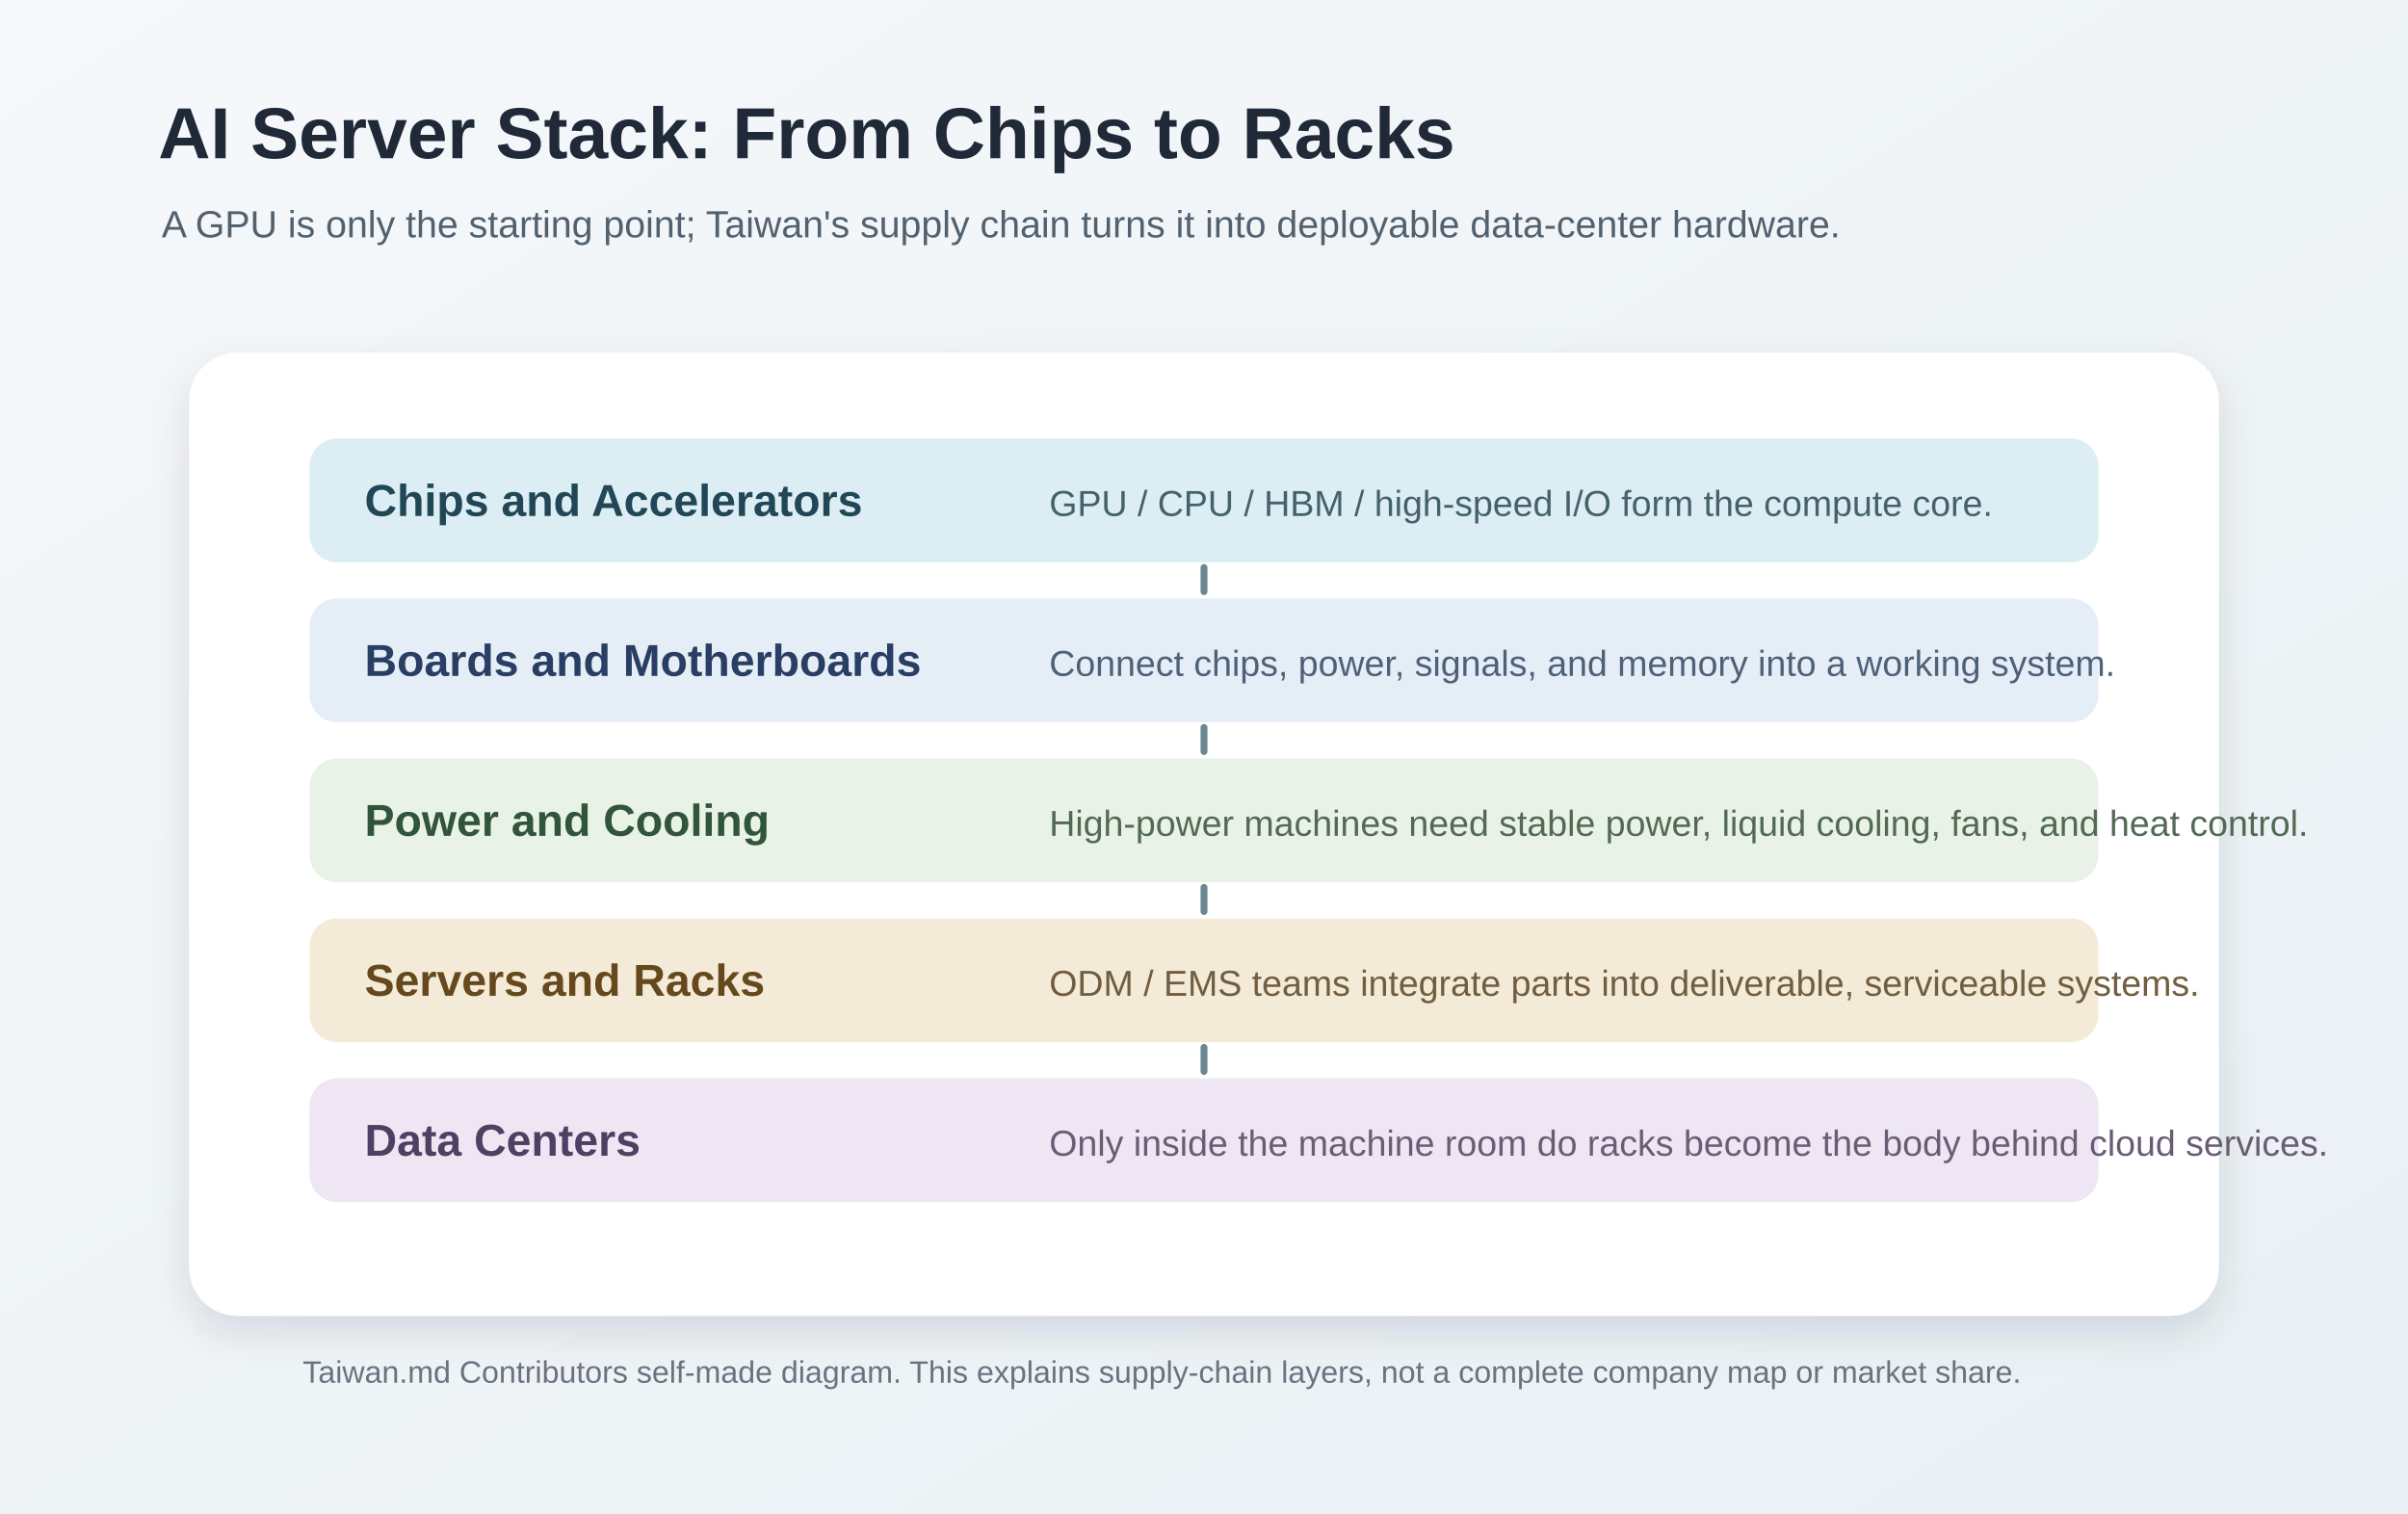
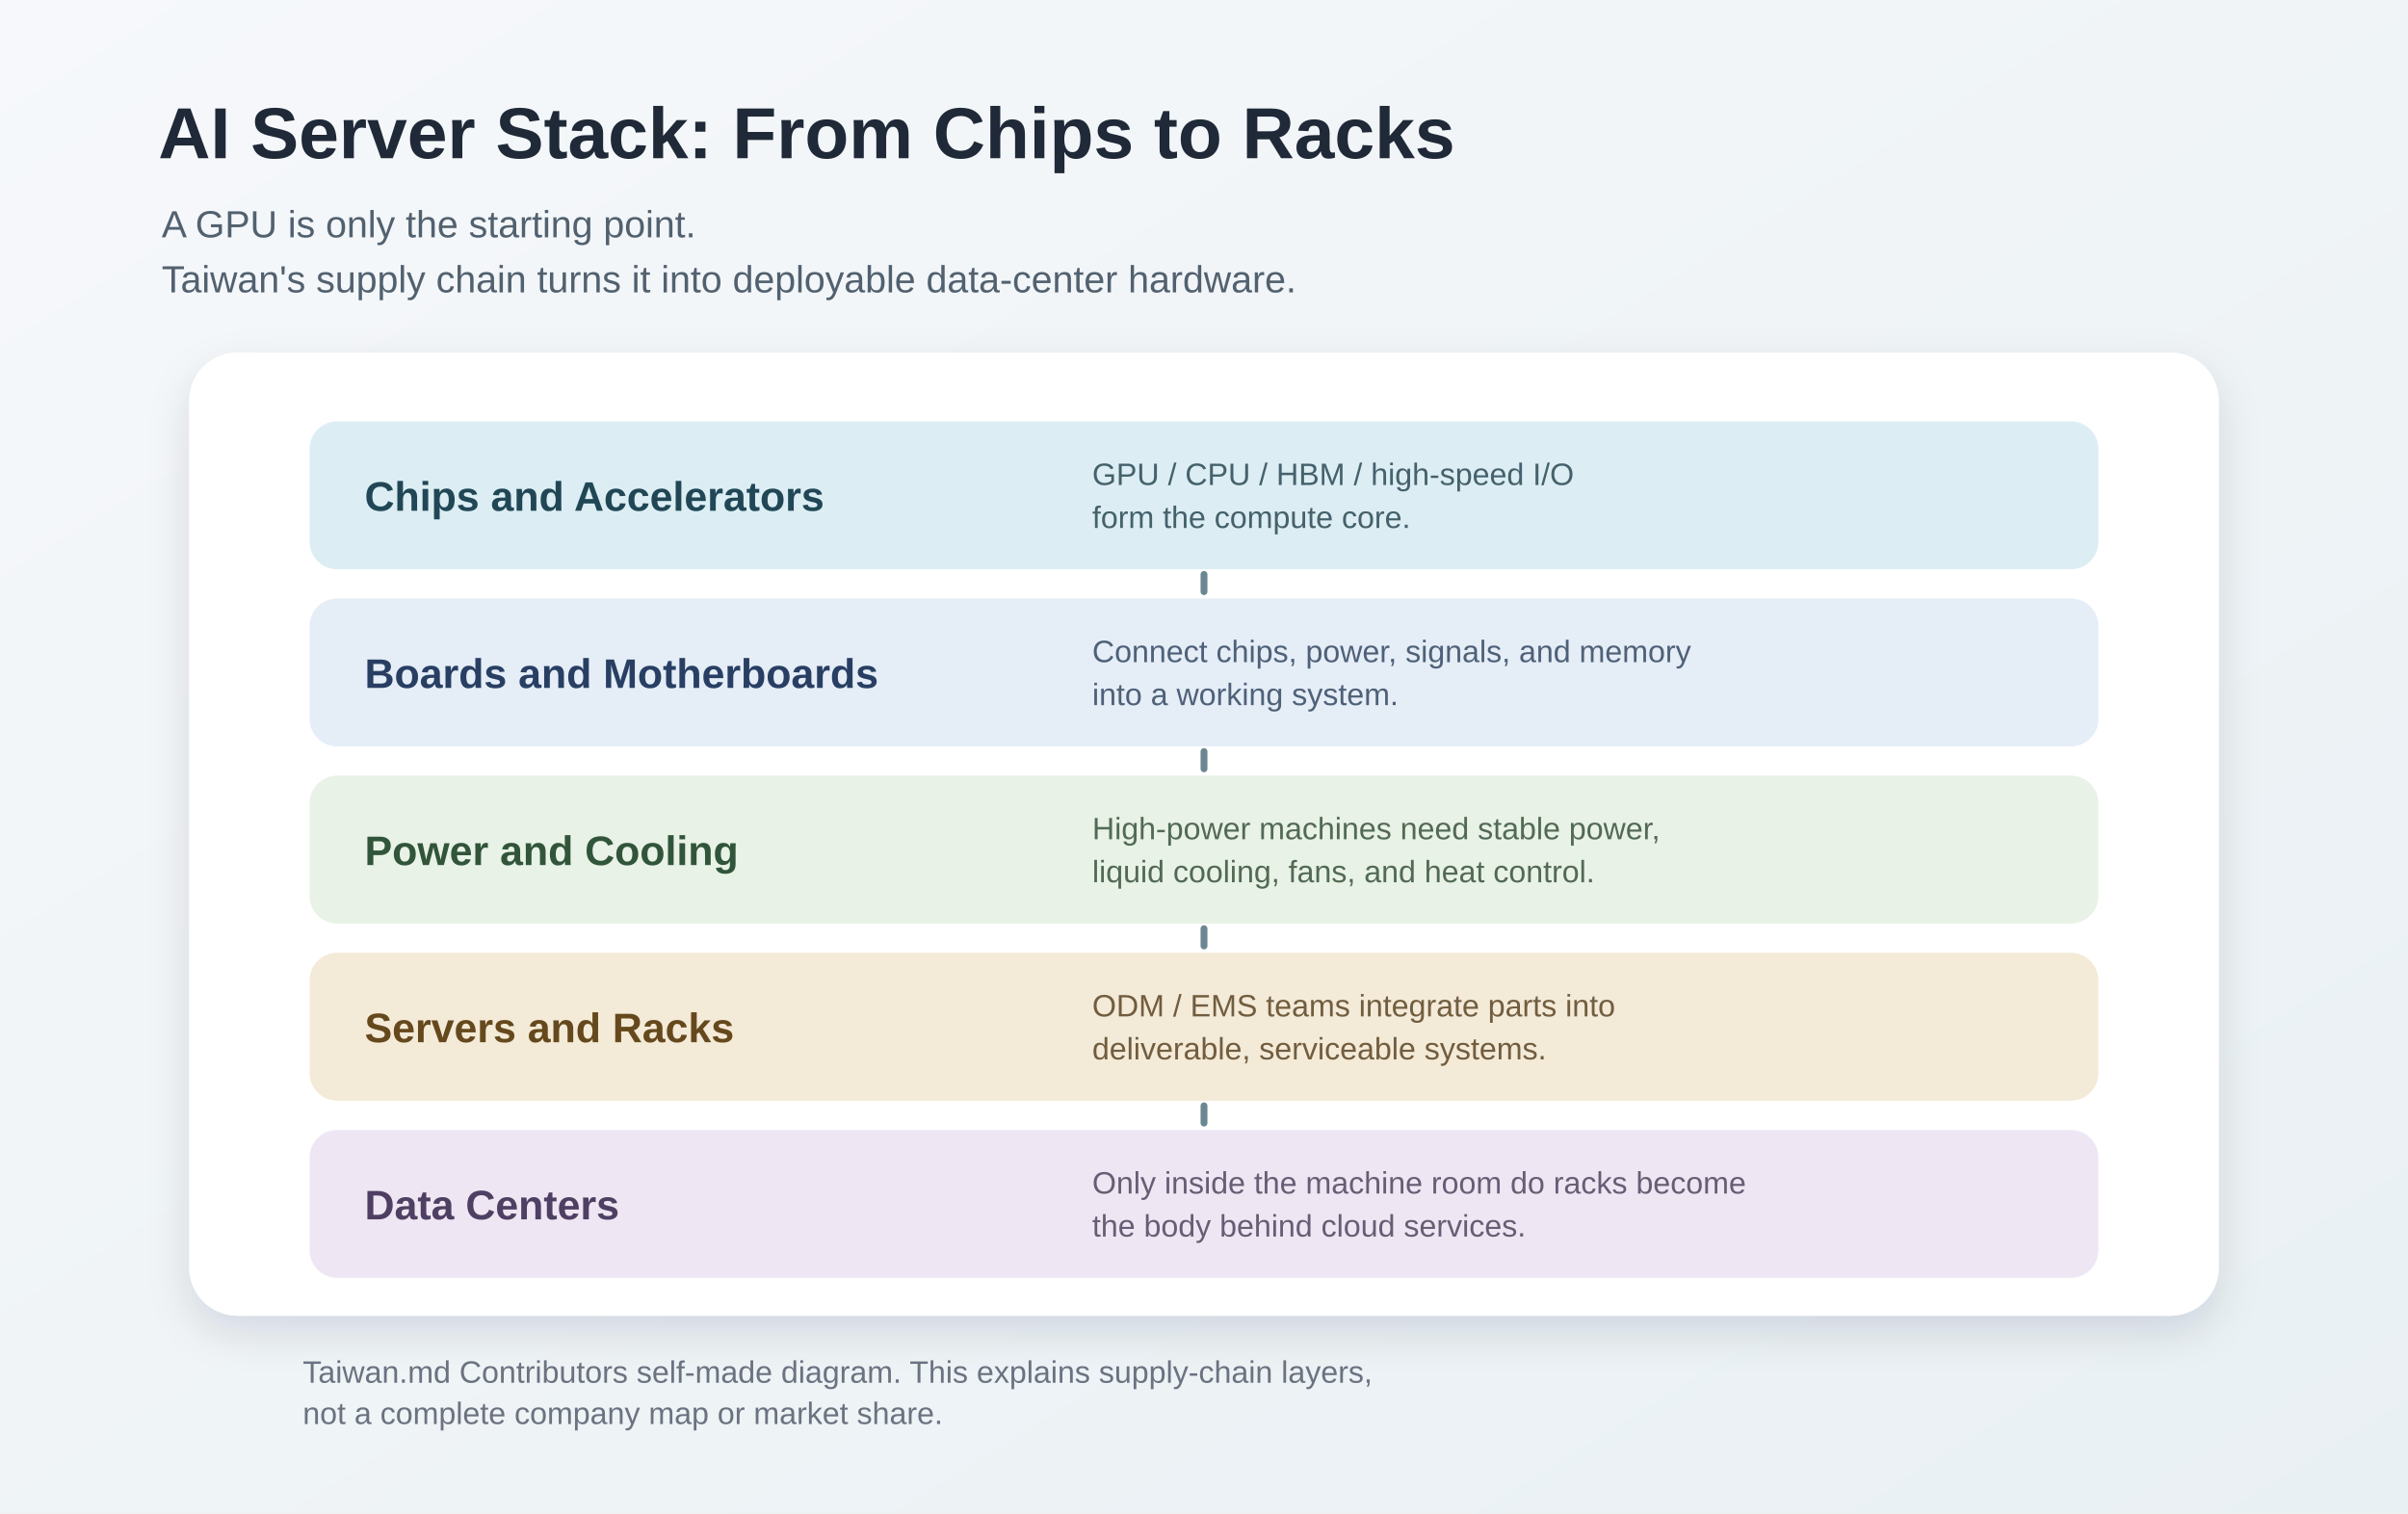
<svg xmlns="http://www.w3.org/2000/svg" width="1400" height="880" viewBox="0 0 1400 880" role="img" aria-labelledby="title desc">
  <defs>
    <linearGradient id="bg" x1="0" y1="0" x2="1" y2="1">
      <stop offset="0" stop-color="#f6f8fb" />
      <stop offset="1" stop-color="#e9f0f3" />
    </linearGradient>
    <filter id="shadow" x="-10%" y="-10%" width="120%" height="120%">
      <feDropShadow dx="0" dy="10" stdDeviation="12" flood-color="#1f2937" flood-opacity="0.12" />
    </filter>
  </defs>
  <rect width="1400" height="880" fill="url(#bg)" />
  <text x="92" y="92" font-family="Noto Sans TC, Arial, sans-serif" font-size="42" font-weight="700" fill="#1f2937">AI Server Stack: From Chips to Racks</text>
-   <text x="94" y="138" font-family="Noto Sans TC, Arial, sans-serif" font-size="22" fill="#52616f">A GPU is only the starting point; Taiwan's supply chain turns it into deployable data-center hardware.</text>
+   <text x="94" y="138" font-family="Noto Sans TC, Arial, sans-serif" font-size="22" fill="#52616f">A GPU is only the starting point.</text>
+   <text x="94" y="170" font-family="Noto Sans TC, Arial, sans-serif" font-size="22" fill="#52616f">Taiwan's supply chain turns it into deployable data-center hardware.</text>
  <g filter="url(#shadow)">
    <rect x="110" y="205" width="1180" height="560" rx="28" fill="#ffffff" />
  </g>
  <g font-family="Noto Sans TC, Arial, sans-serif">
-     <g transform="translate(180 255)">
-       <rect width="1040" height="72" rx="16" fill="#dceef3" />
-       <text x="32" y="45" font-size="26" font-weight="700" fill="#214756">Chips and Accelerators</text>
-       <text x="430" y="45" font-size="21" fill="#45616c">GPU / CPU / HBM / high-speed I/O form the compute core.</text>
+     <g transform="translate(180 245)">
+       <rect width="1040" height="86" rx="16" fill="#dceef3" />
+       <text x="32" y="52" font-size="24" font-weight="700" fill="#214756">Chips and Accelerators</text>
+       <text x="455" y="37" font-size="18" fill="#45616c">GPU / CPU / HBM / high-speed I/O</text>
+       <text x="455" y="62" font-size="18" fill="#45616c">form the compute core.</text>
    </g>
    <g transform="translate(180 348)">
-       <rect width="1040" height="72" rx="16" fill="#e5edf7" />
-       <text x="32" y="45" font-size="26" font-weight="700" fill="#283f63">Boards and Motherboards</text>
-       <text x="430" y="45" font-size="21" fill="#4e6178">Connect chips, power, signals, and memory into a working system.</text>
+       <rect width="1040" height="86" rx="16" fill="#e5edf7" />
+       <text x="32" y="52" font-size="24" font-weight="700" fill="#283f63">Boards and Motherboards</text>
+       <text x="455" y="37" font-size="18" fill="#4e6178">Connect chips, power, signals, and memory</text>
+       <text x="455" y="62" font-size="18" fill="#4e6178">into a working system.</text>
    </g>
-     <g transform="translate(180 441)">
-       <rect width="1040" height="72" rx="16" fill="#e9f2e6" />
-       <text x="32" y="45" font-size="26" font-weight="700" fill="#31553a">Power and Cooling</text>
-       <text x="430" y="45" font-size="21" fill="#526a55">High-power machines need stable power, liquid cooling, fans, and heat control.</text>
+     <g transform="translate(180 451)">
+       <rect width="1040" height="86" rx="16" fill="#e9f2e6" />
+       <text x="32" y="52" font-size="24" font-weight="700" fill="#31553a">Power and Cooling</text>
+       <text x="455" y="37" font-size="18" fill="#526a55">High-power machines need stable power,</text>
+       <text x="455" y="62" font-size="18" fill="#526a55">liquid cooling, fans, and heat control.</text>
    </g>
-     <g transform="translate(180 534)">
-       <rect width="1040" height="72" rx="16" fill="#f4ead8" />
-       <text x="32" y="45" font-size="26" font-weight="700" fill="#65491d">Servers and Racks</text>
-       <text x="430" y="45" font-size="21" fill="#715d3f">ODM / EMS teams integrate parts into deliverable, serviceable systems.</text>
+     <g transform="translate(180 554)">
+       <rect width="1040" height="86" rx="16" fill="#f4ead8" />
+       <text x="32" y="52" font-size="24" font-weight="700" fill="#65491d">Servers and Racks</text>
+       <text x="455" y="37" font-size="18" fill="#715d3f">ODM / EMS teams integrate parts into</text>
+       <text x="455" y="62" font-size="18" fill="#715d3f">deliverable, serviceable systems.</text>
    </g>
-     <g transform="translate(180 627)">
-       <rect width="1040" height="72" rx="16" fill="#eee7f3" />
-       <text x="32" y="45" font-size="26" font-weight="700" fill="#4f3f63">Data Centers</text>
-       <text x="430" y="45" font-size="21" fill="#695d75">Only inside the machine room do racks become the body behind cloud services.</text>
+     <g transform="translate(180 657)">
+       <rect width="1040" height="86" rx="16" fill="#eee7f3" />
+       <text x="32" y="52" font-size="24" font-weight="700" fill="#4f3f63">Data Centers</text>
+       <text x="455" y="37" font-size="18" fill="#695d75">Only inside the machine room do racks become</text>
+       <text x="455" y="62" font-size="18" fill="#695d75">the body behind cloud services.</text>
    </g>
  </g>
  <g fill="none" stroke="#6b8791" stroke-width="4" stroke-linecap="round">
-     <path d="M700 330v14" />
-     <path d="M700 423v14" />
-     <path d="M700 516v14" />
-     <path d="M700 609v14" />
+     <path d="M700 334v10" />
+     <path d="M700 437v10" />
+     <path d="M700 540v10" />
+     <path d="M700 643v10" />
  </g>
  <g font-family="Noto Sans TC, Arial, sans-serif" font-size="18" fill="#6b7280">
-     <text x="176" y="804">Taiwan.md Contributors self-made diagram. This explains supply-chain layers, not a complete company map or market share.</text>
+     <text x="176" y="804">Taiwan.md Contributors self-made diagram. This explains supply-chain layers,</text>
+     <text x="176" y="828">not a complete company map or market share.</text>
  </g>
</svg>
